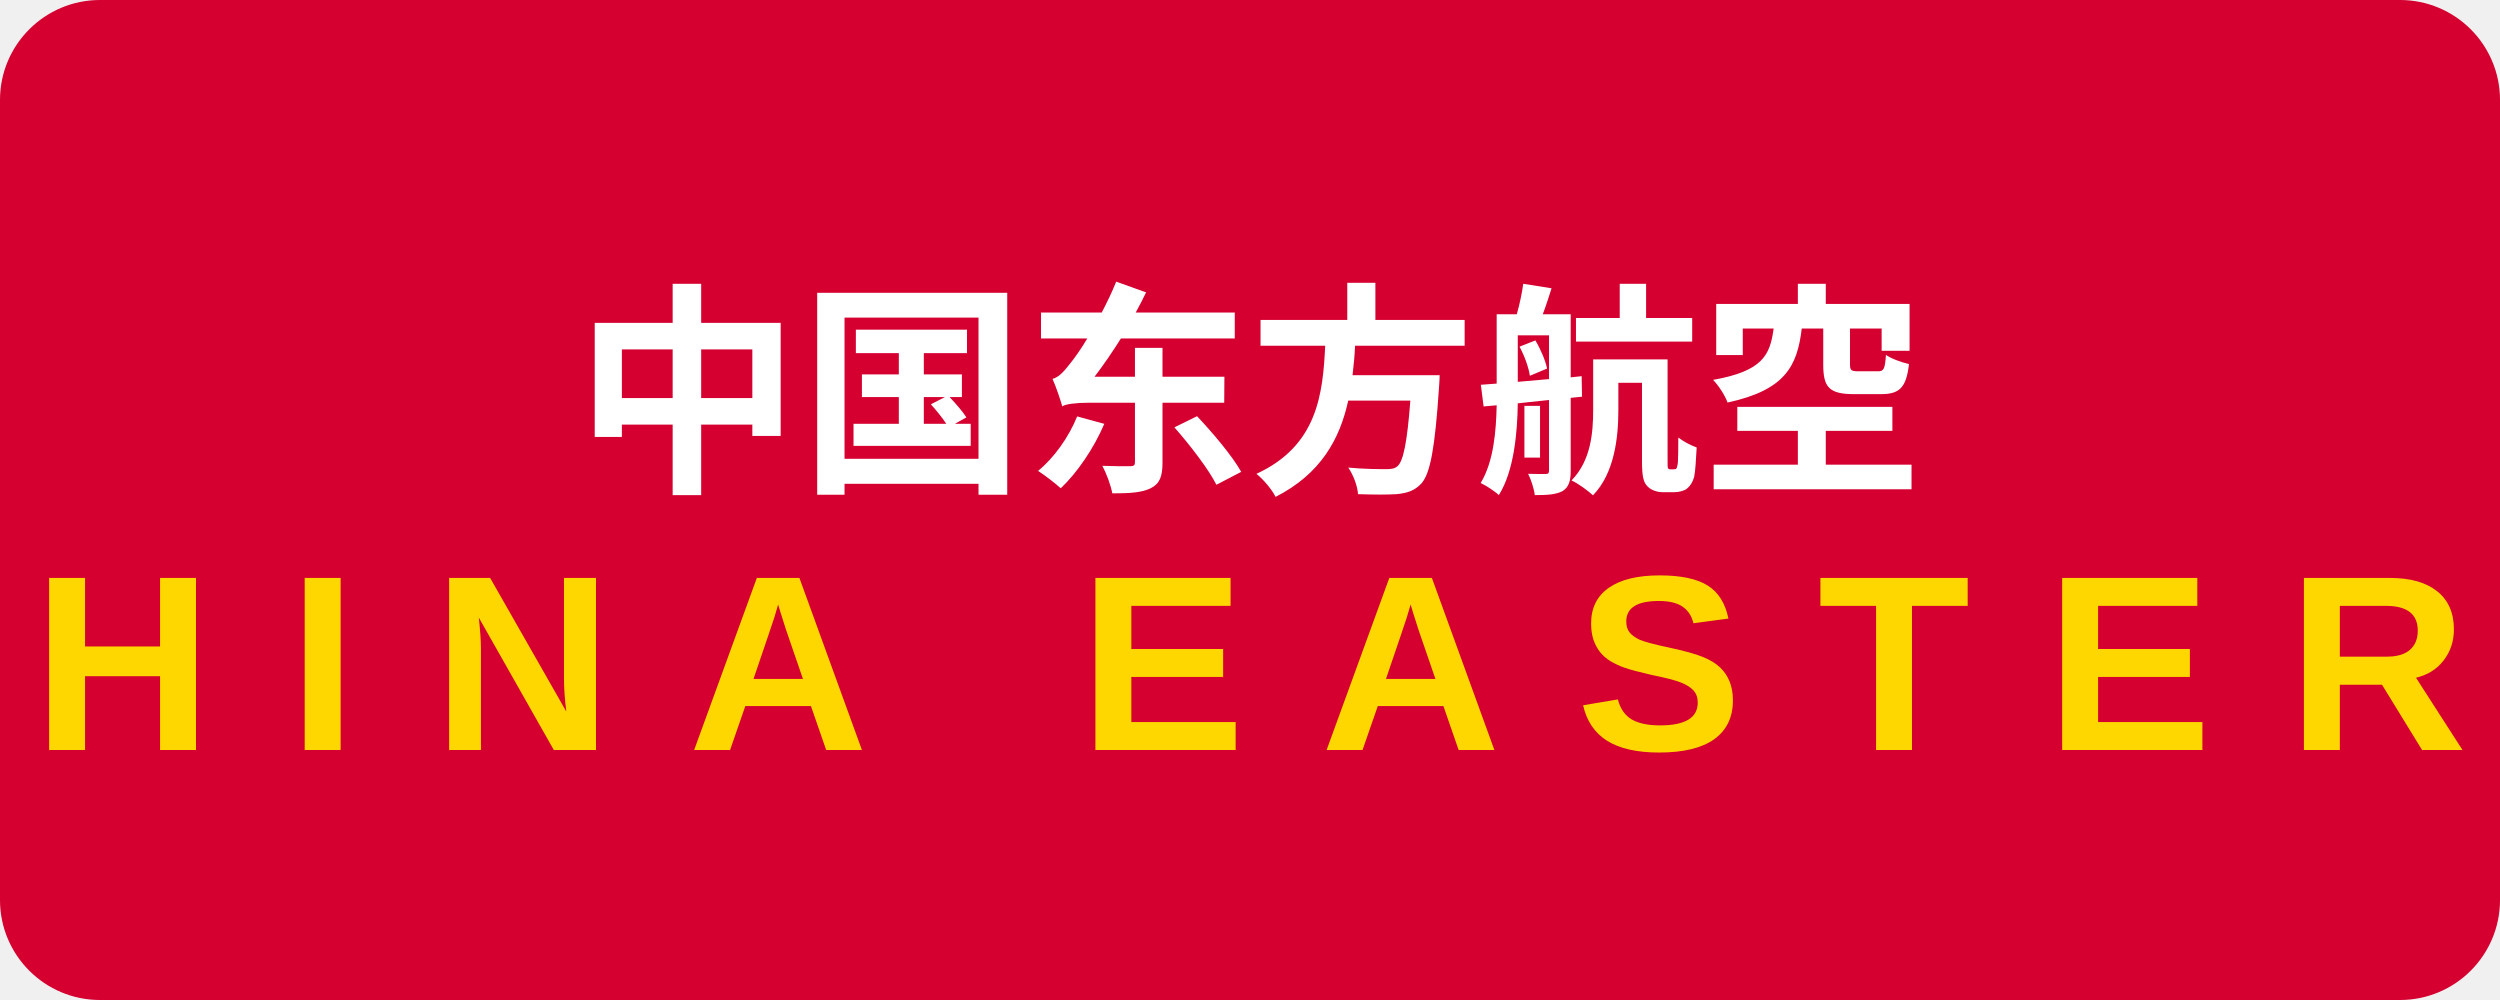
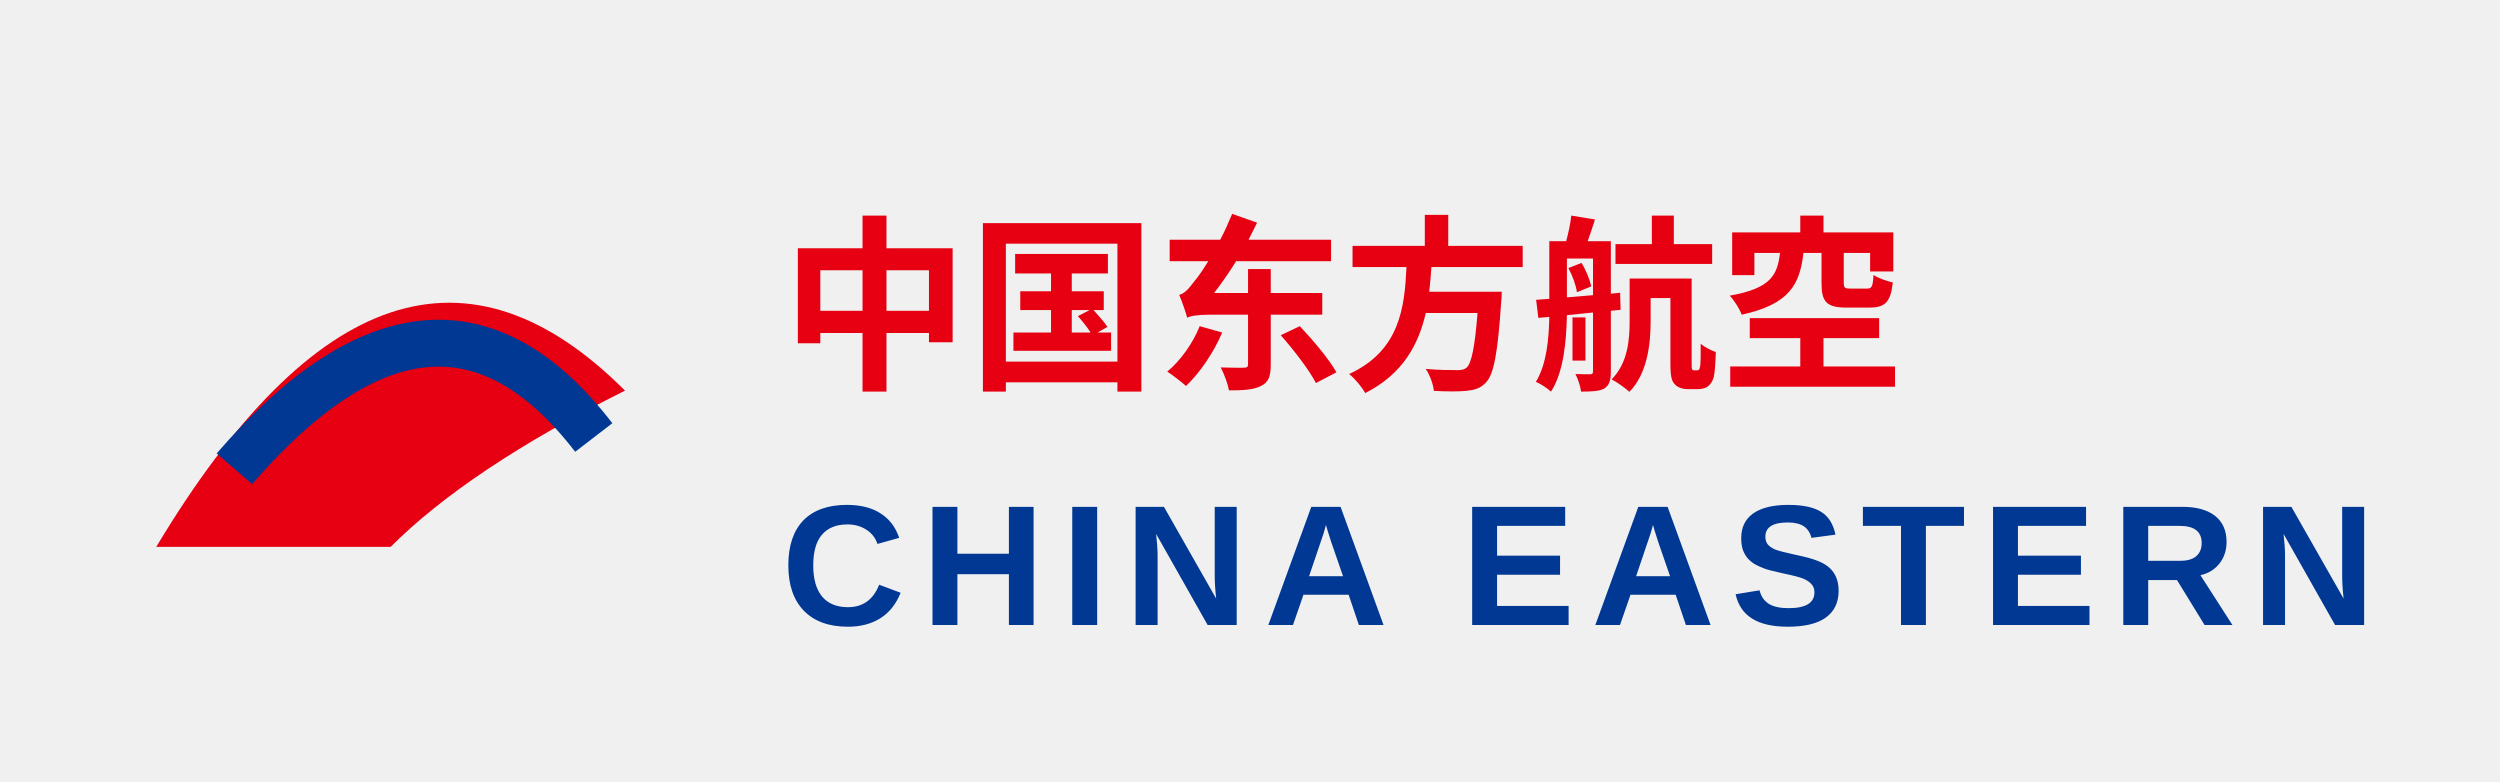
- <svg xmlns="http://www.w3.org/2000/svg" viewBox="0 0 200 80">
-   <rect width="200" height="80" fill="#D50030" rx="8" />
-   <text x="50%" y="38" text-anchor="middle" font-family="Arial Black,sans-serif" font-size="18" font-weight="900" fill="white">中国东方航空</text>
-   <text x="50%" y="60" text-anchor="middle" font-family="Arial,sans-serif" font-size="20" font-weight="700" fill="#FFD700" letter-spacing="6">CHINA EASTERN</text>
+ <svg xmlns="http://www.w3.org/2000/svg" viewBox="0 0 160 50">
+   <path d="M10 35 Q25 10 40 25 Q30 30 25 35" fill="#E60012" />
+   <path d="M15 30 Q28 15 38 28" fill="none" stroke="#003893" stroke-width="3" />
+   <text x="50" y="24" font-family="Arial,sans-serif" font-size="12" font-weight="700" fill="#E60012">中国东方航空</text>
+   <text x="50" y="40" font-family="Arial,sans-serif" font-size="11" font-weight="600" fill="#003893" letter-spacing="1">CHINA EASTERN</text>
</svg>
